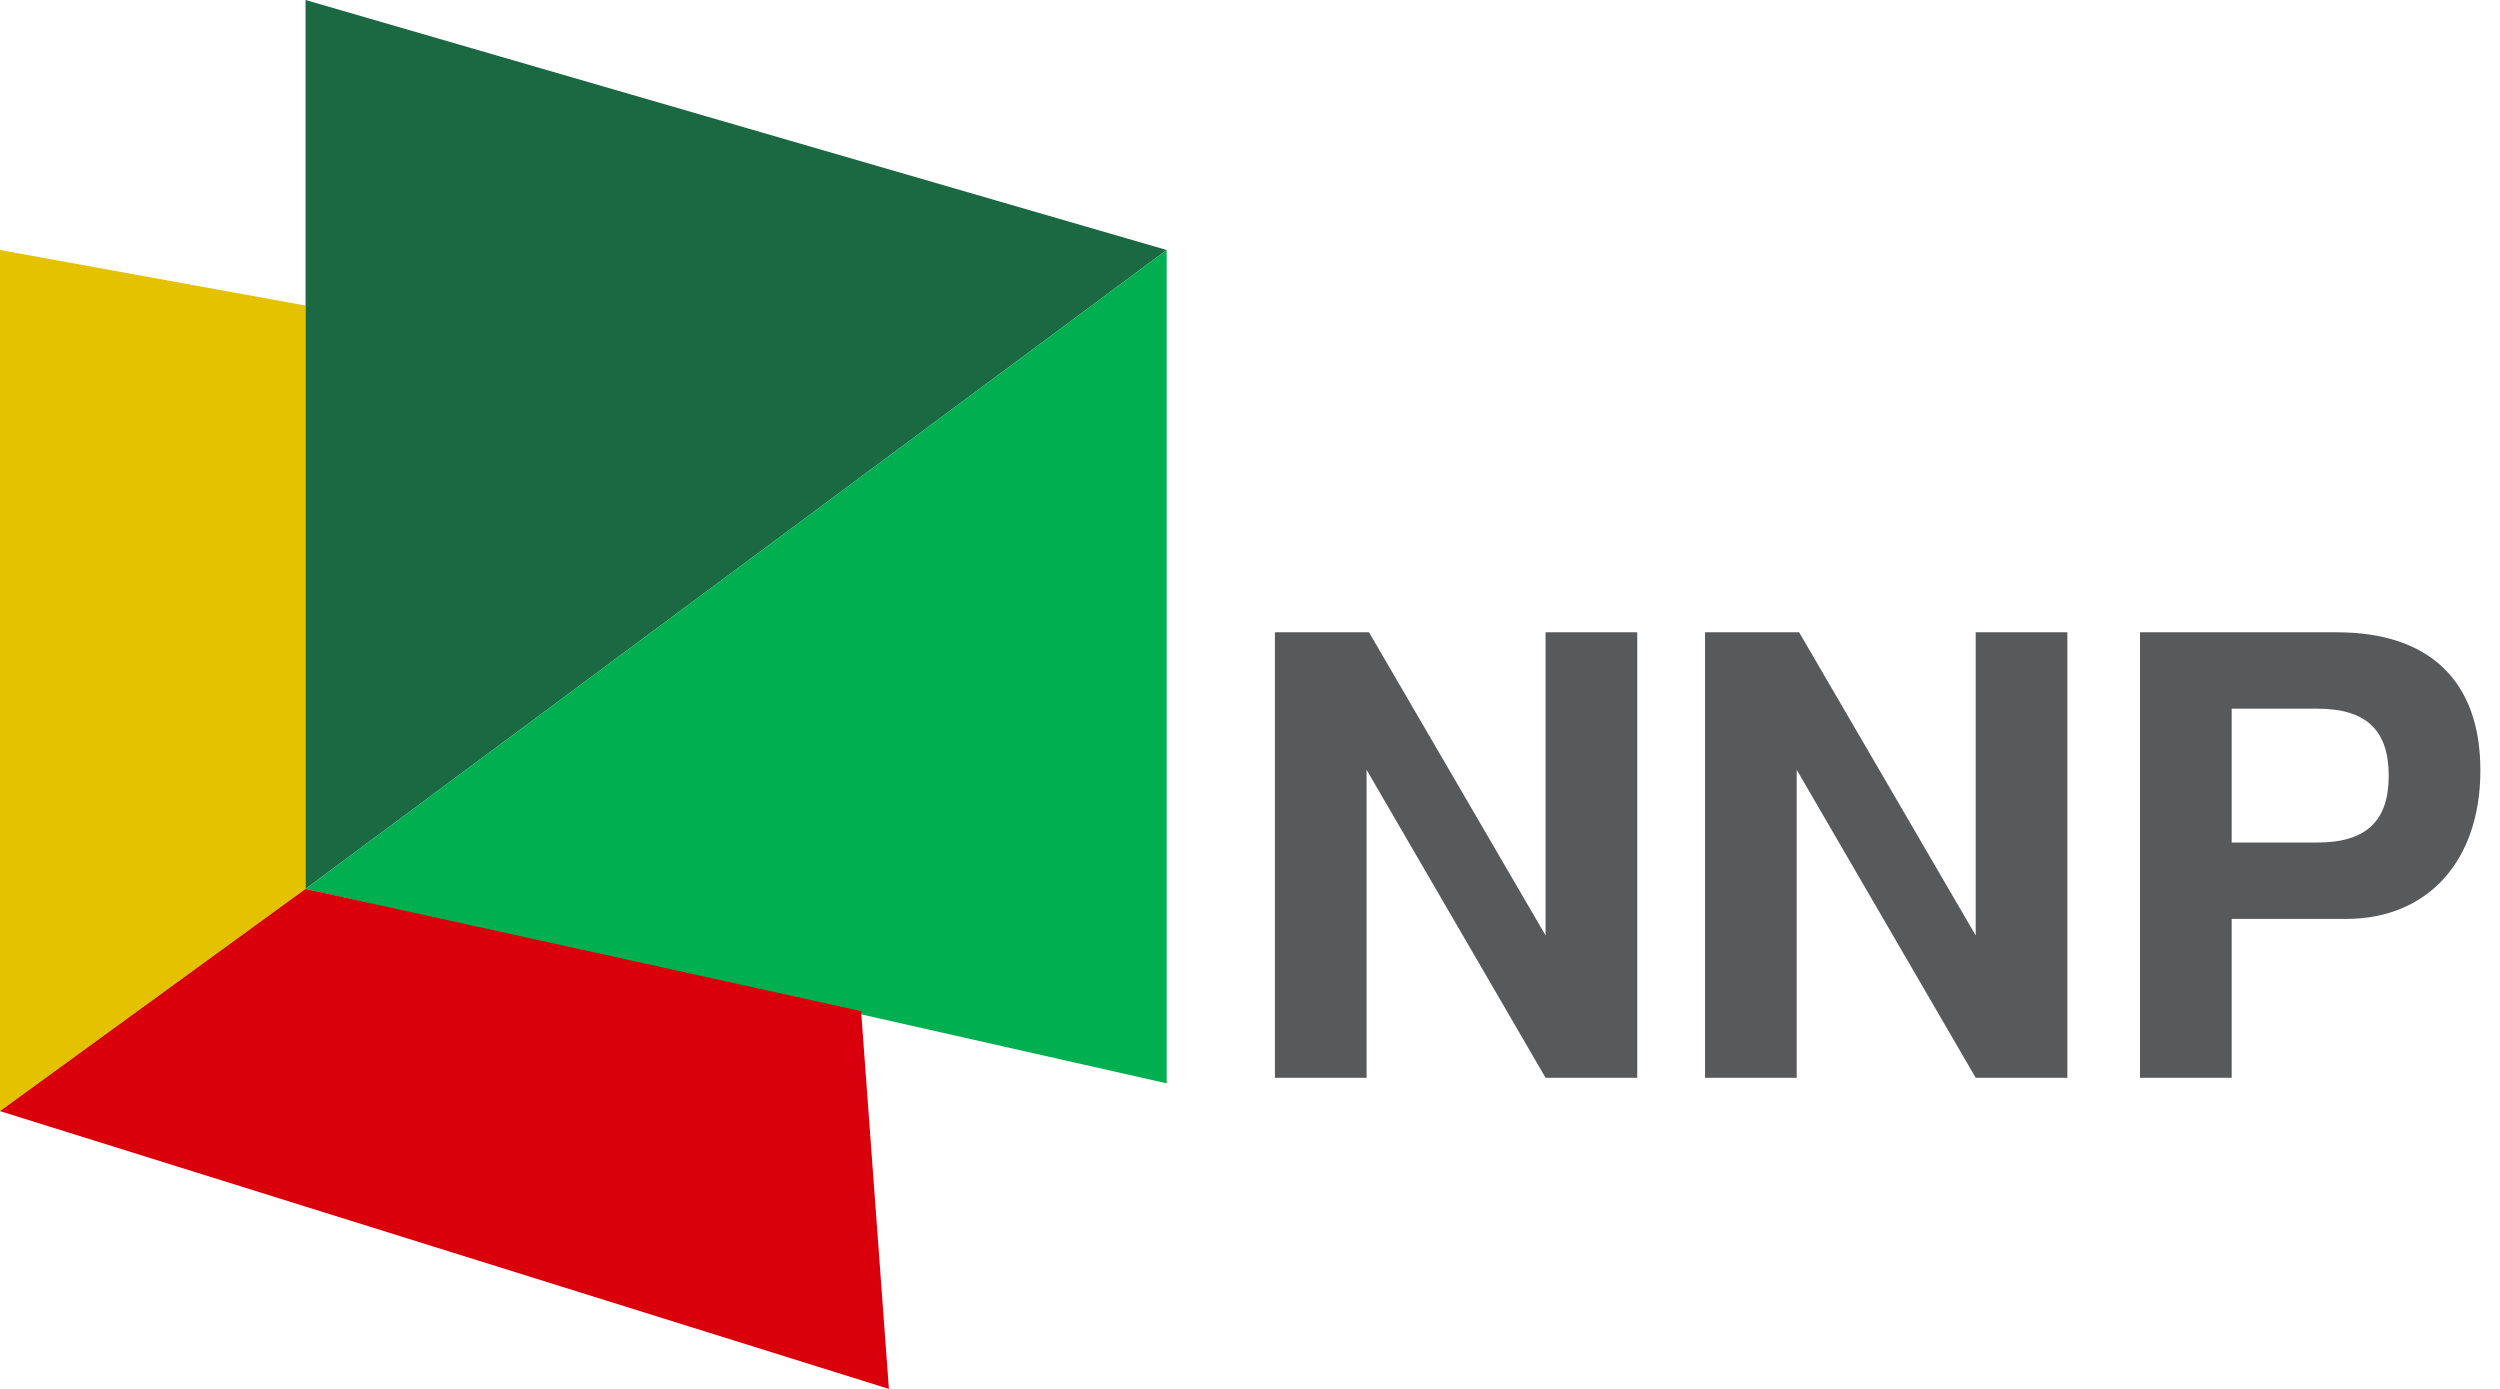
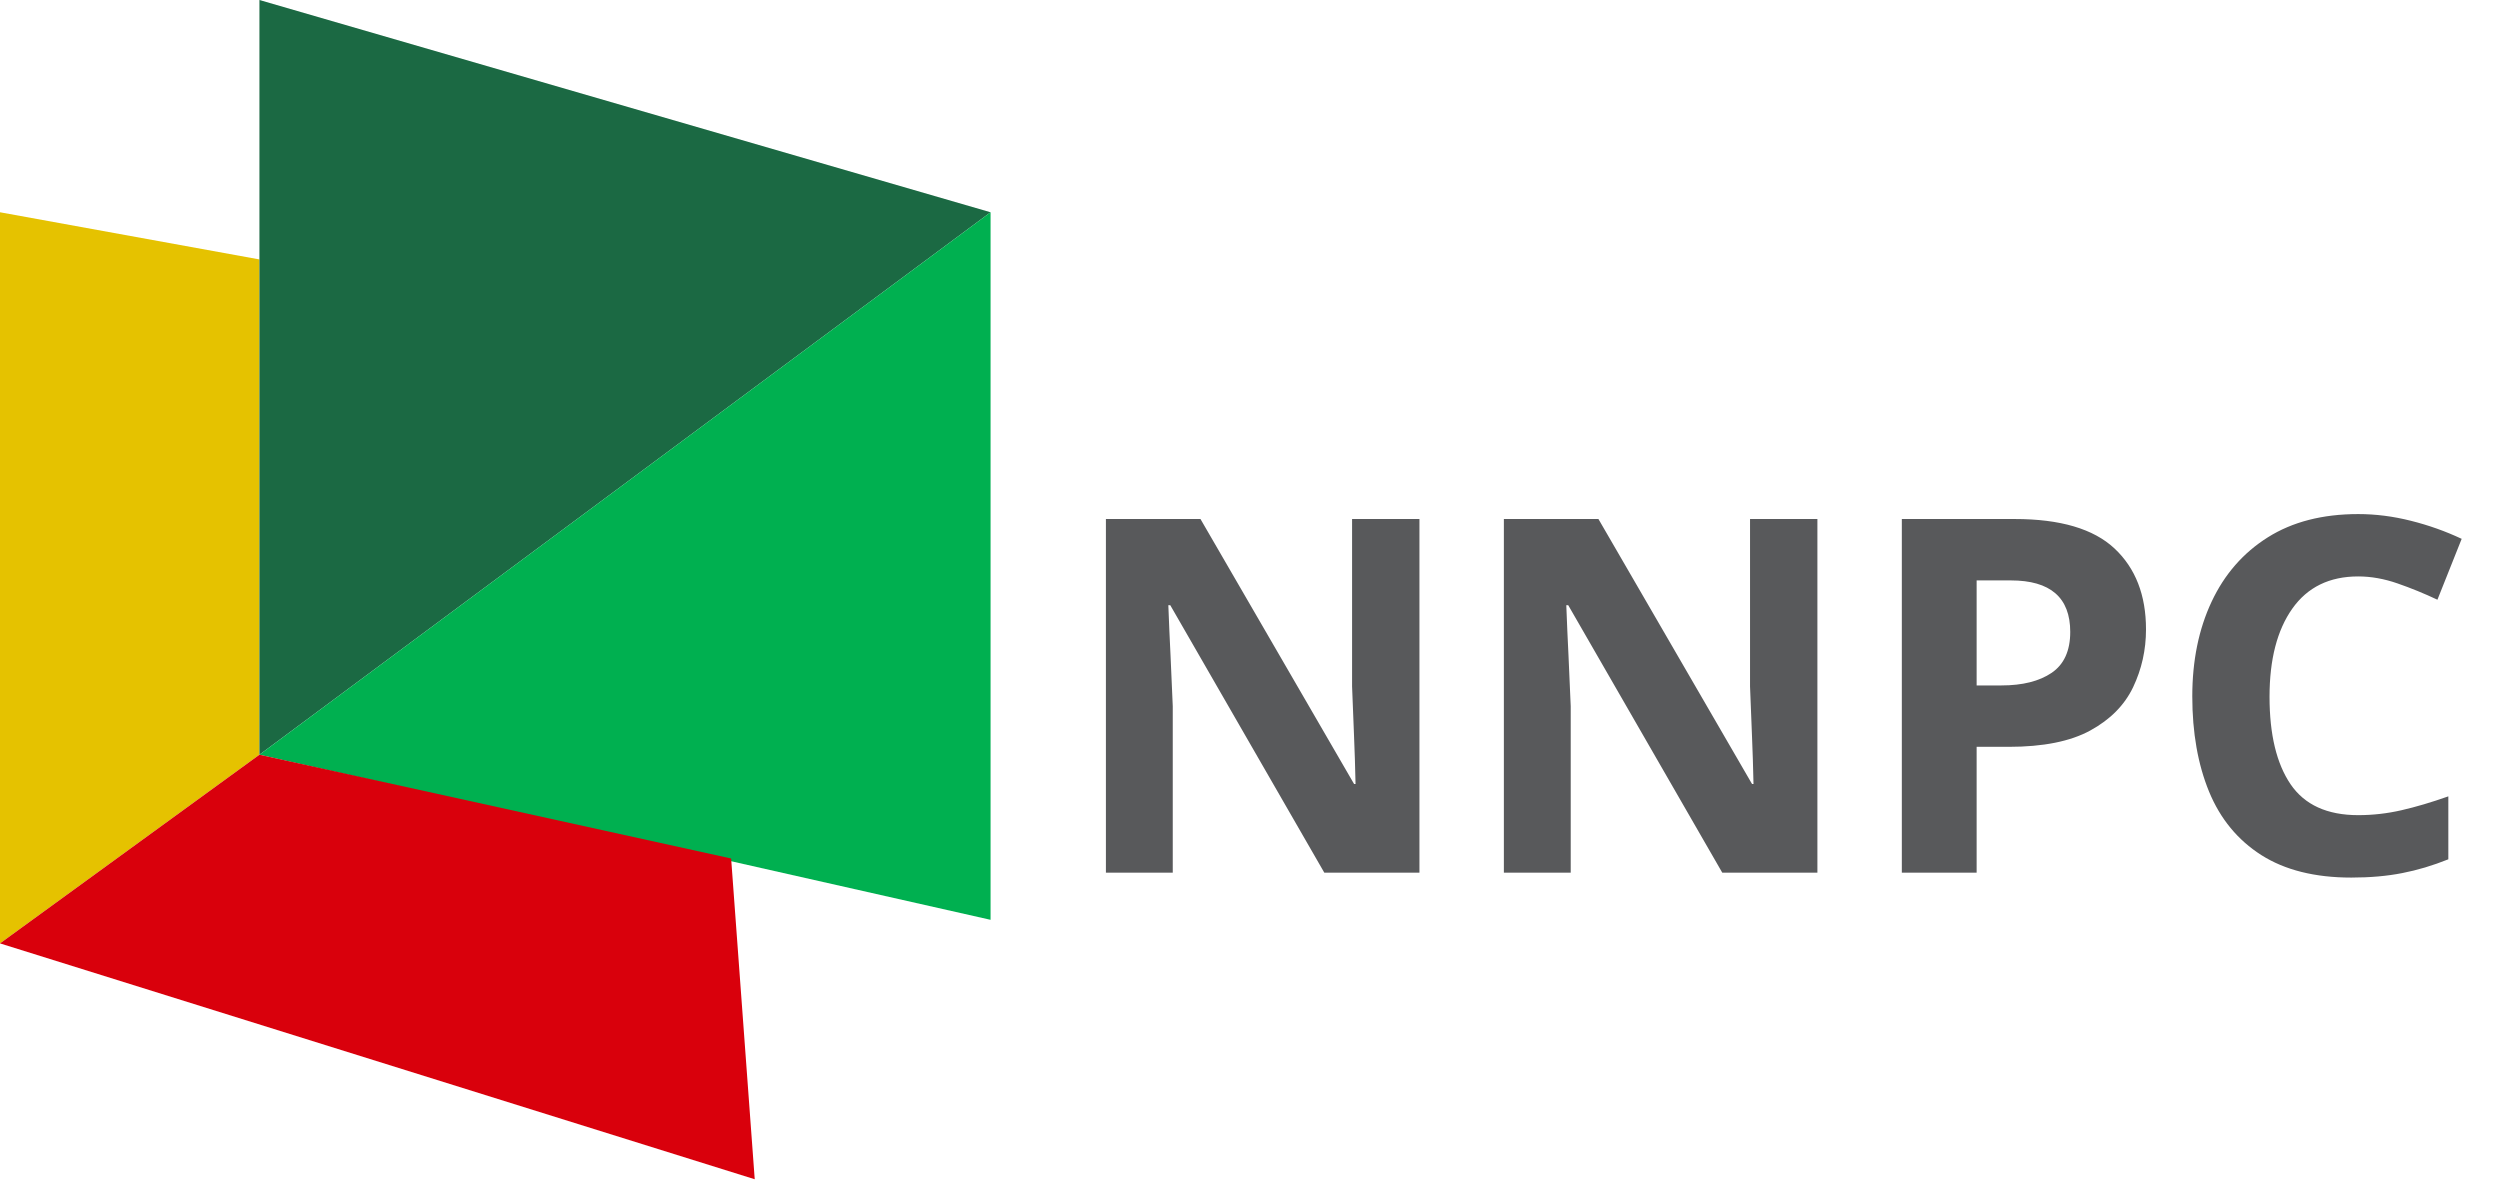
- <svg xmlns="http://www.w3.org/2000/svg" viewBox="0 0 450 250" width="450" height="250">
+ <svg xmlns="http://www.w3.org/2000/svg" viewBox="0 0 530 250" width="530" height="250">
  <polygon points="0,45 55,55 55,160 0,200" fill="#E5C200" />
  <polygon points="55,0 210,45 55,160" fill="#1B6943" />
  <polygon points="55,160 210,45 210,195" fill="#00B050" />
  <polygon points="55,160 155,182 160,250 0,200" fill="#D9000C" />
-   <text x="222" y="194" font-family="'Outfit', 'Plus Jakarta Sans', 'Montserrat', 'Helvetica Neue', sans-serif" font-size="110" font-weight="800" fill="#58595B" letter-spacing="-2">NNPC</text>
+   <text x="225" y="185" font-family="'Outfit', 'Plus Jakarta Sans', 'Montserrat', 'Arial Black', sans-serif" font-size="105" font-weight="800" fill="#58595B" letter-spacing="-1">NNPC</text>
</svg>
